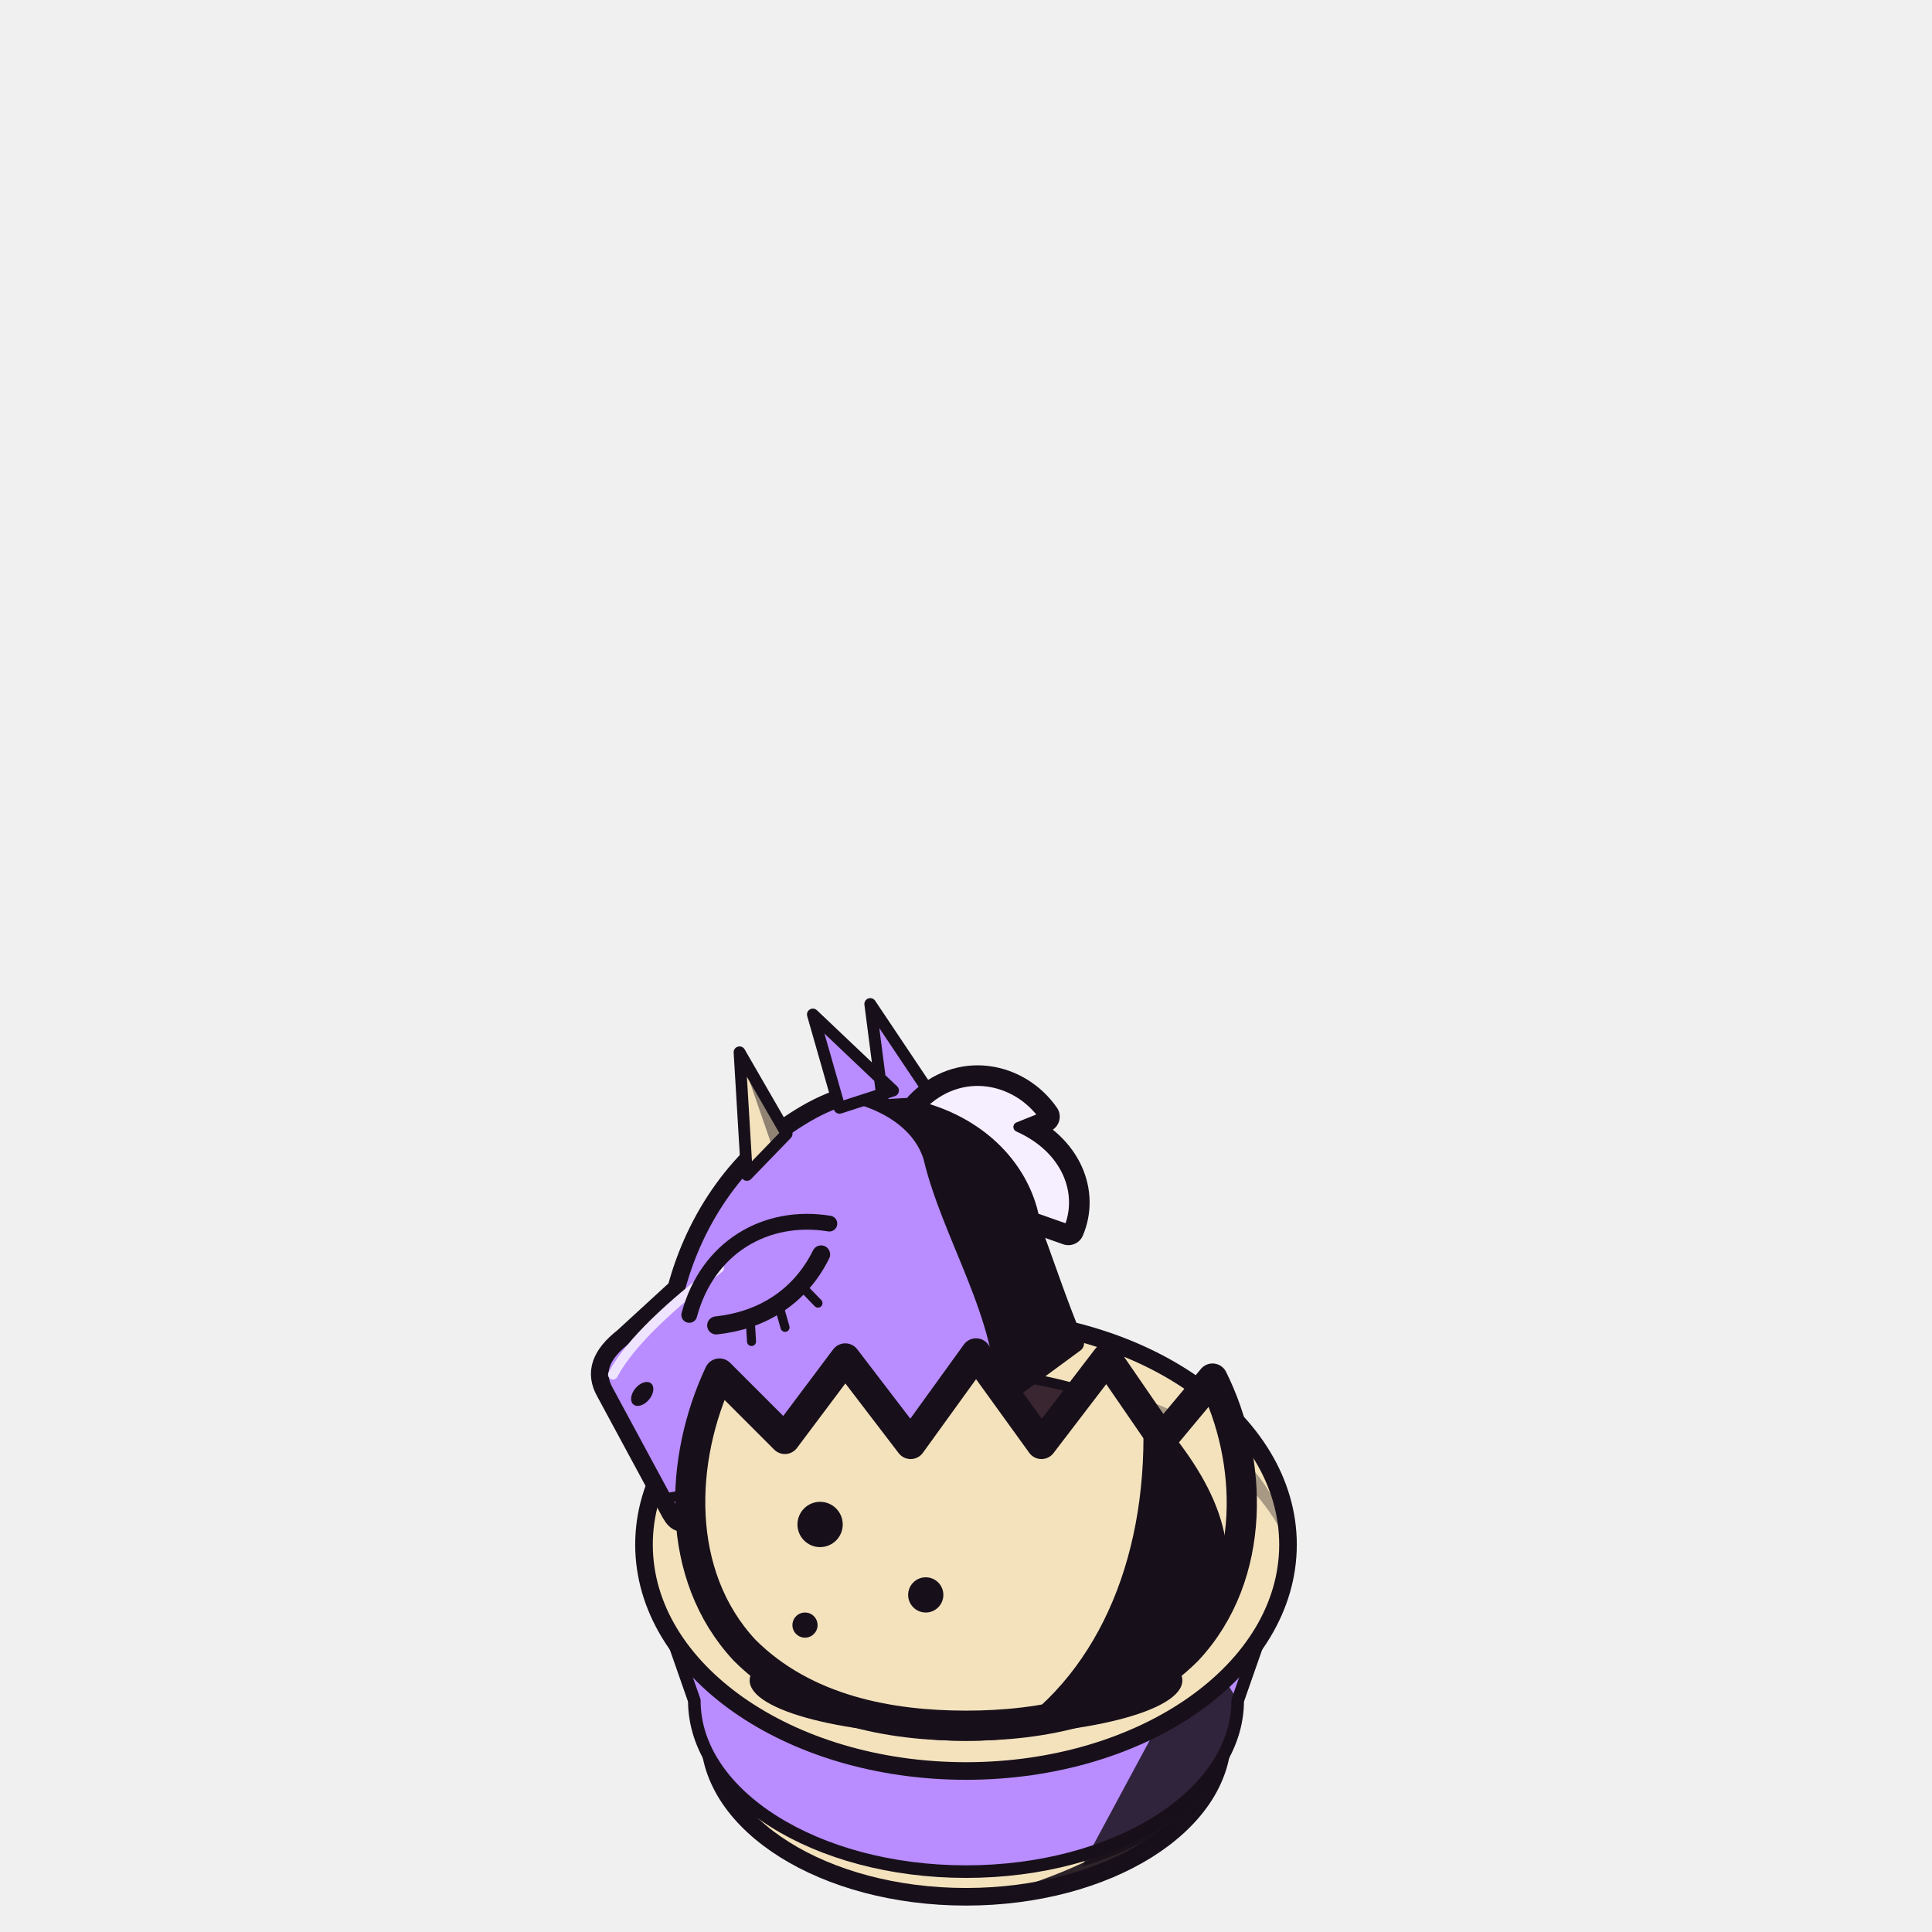
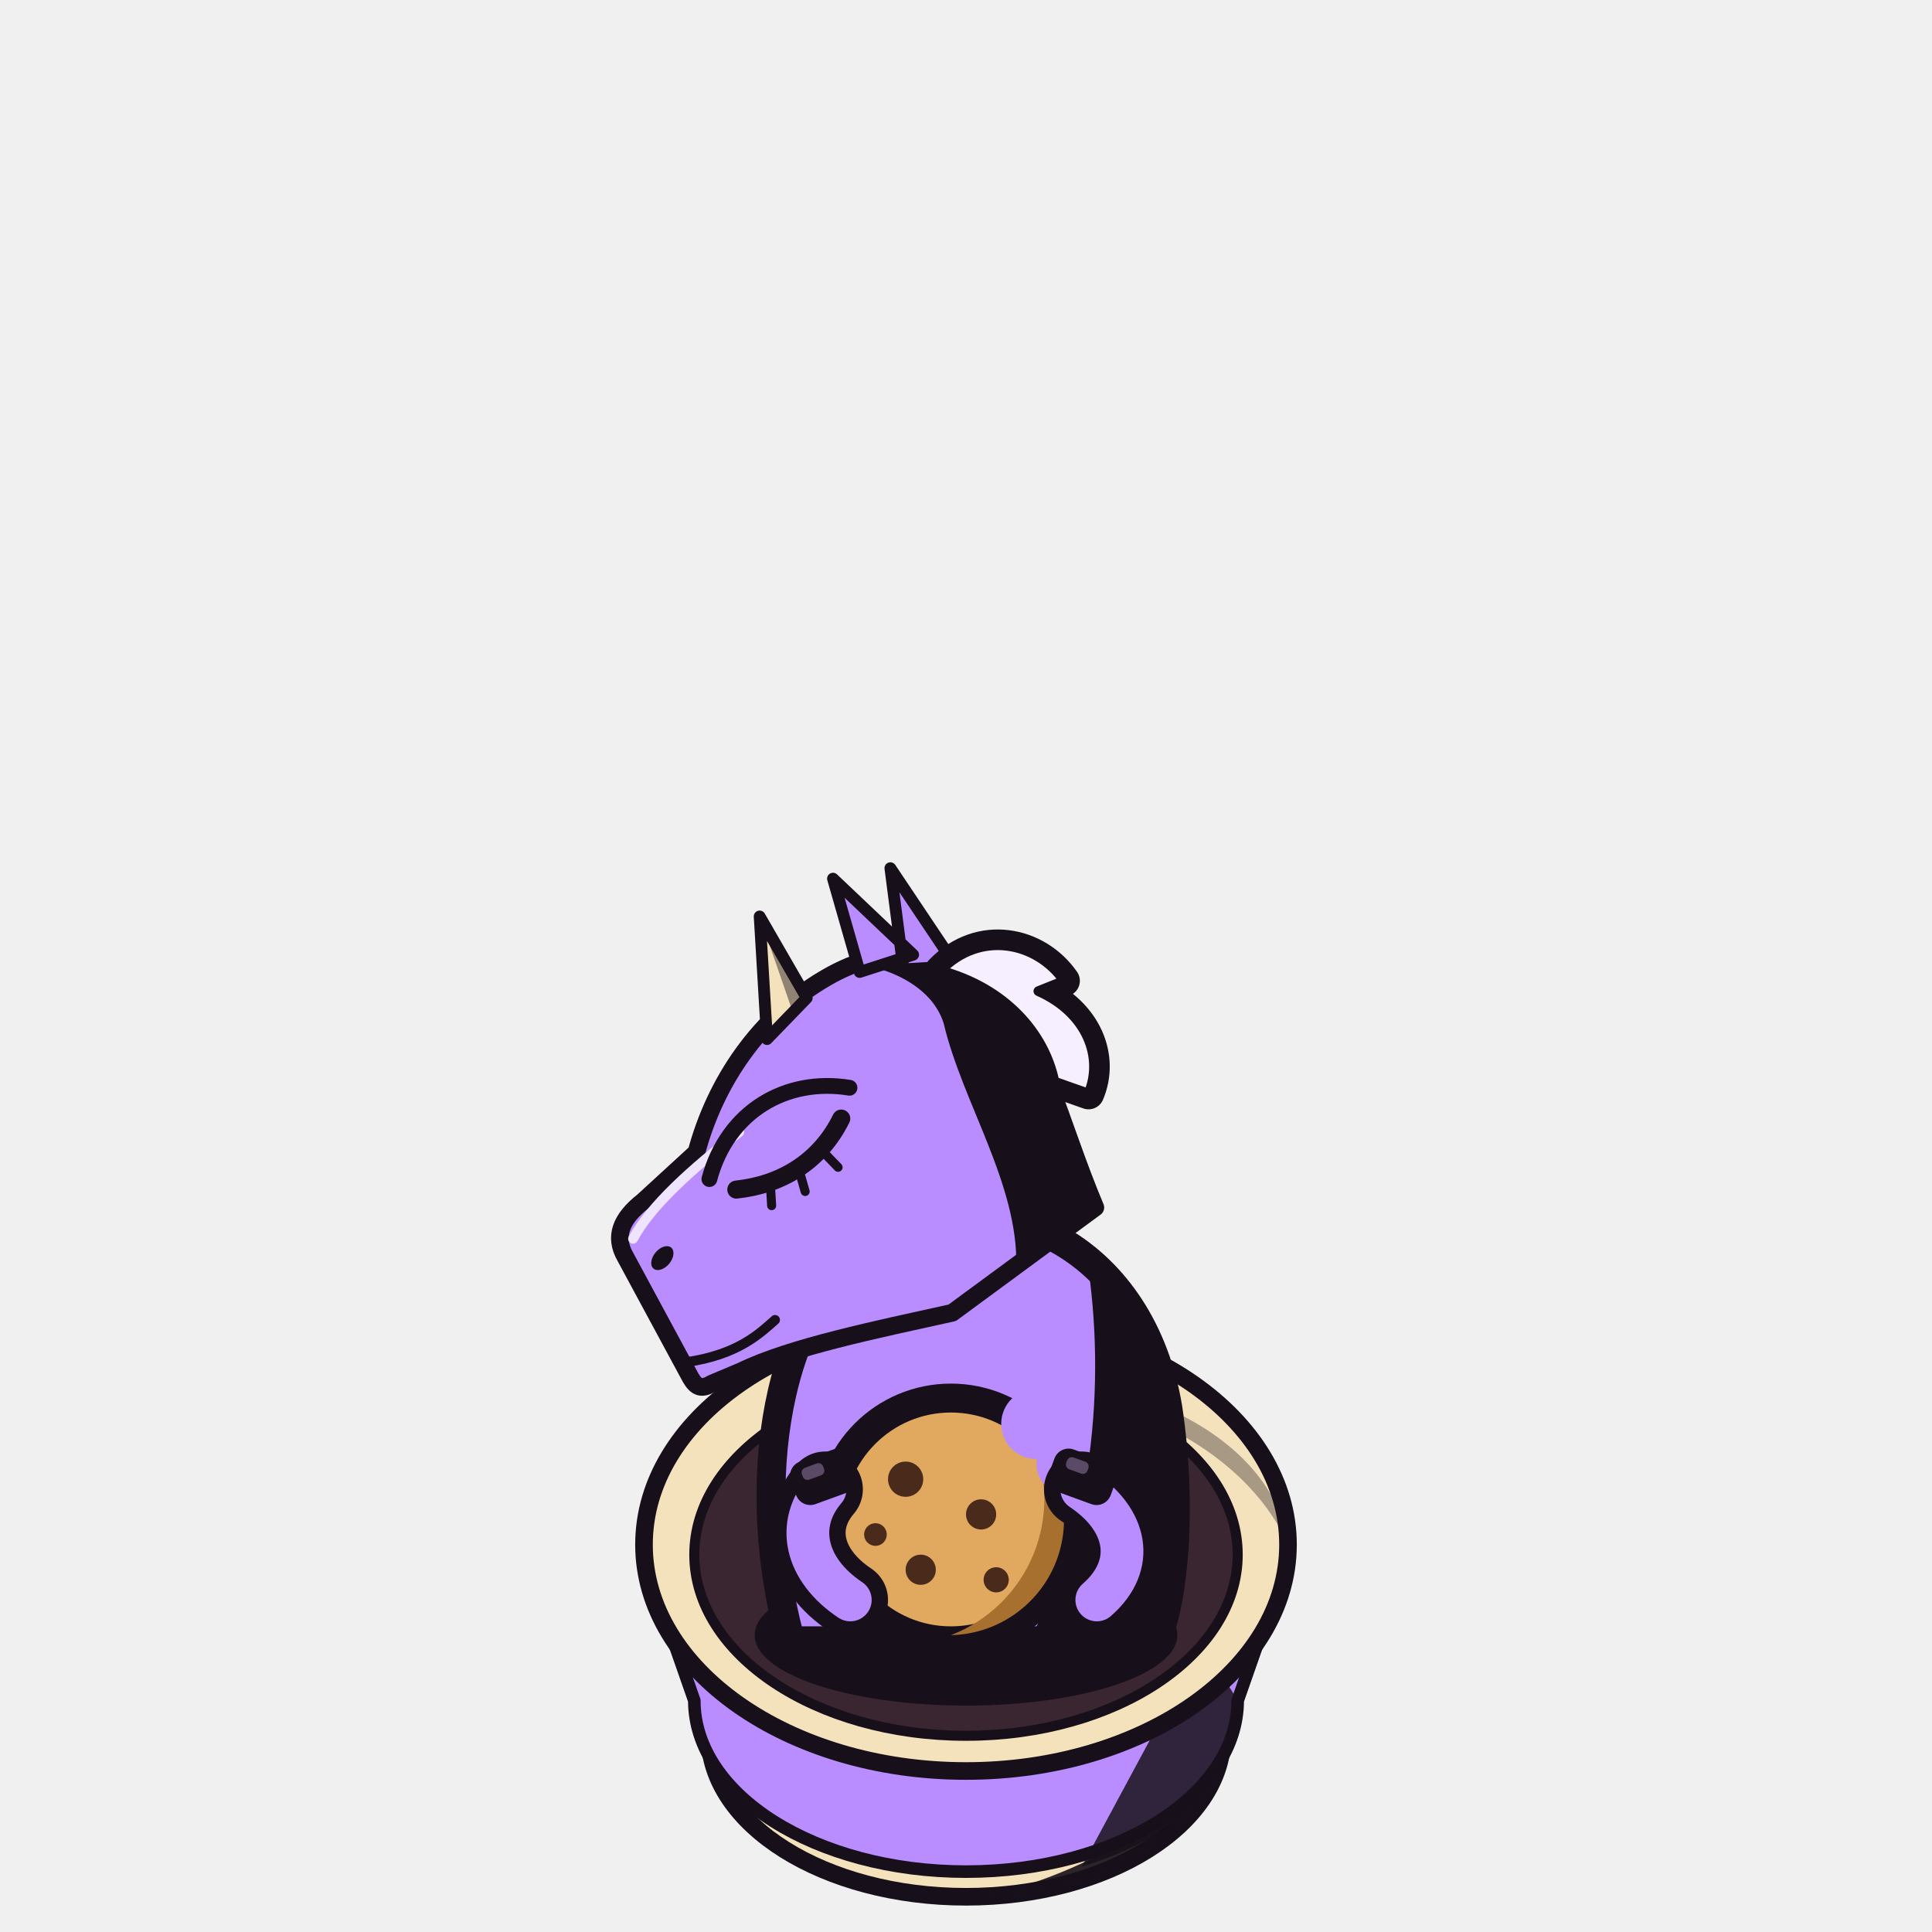
<svg xmlns="http://www.w3.org/2000/svg" viewBox="0 0 768 768" width="768" height="768">
  <path d="M256,614 L282,690 A102,64 0 0 0 486,690 L512,614 Z" fill="#f4e2bd" stroke="#17101a" stroke-width="7" stroke-linejoin="round" />
  <path d="M498,614 L486,690 A102,64 0 0 1 392,754 C440,742 478,716 486,690 Z" fill="#17101a" opacity=".9" />
  <path d="M262,636 L276,676 A108,68 0 0 0 492,676 L506,636 A128,90 0 0 1 262,636 Z" fill="#b98cff" stroke="#17101a" stroke-width="5" stroke-linejoin="round" />
  <path d="M470,640 L492,676 A108,68 0 0 1 430,742 L458,690 Z" fill="#17101a" opacity=".85" />
  <ellipse cx="384" cy="614" rx="128" ry="90" fill="#f4e2bd" stroke="#17101a" stroke-width="7" />
  <ellipse cx="384" cy="618" rx="108" ry="72" fill="#3a2630" stroke="#17101a" stroke-width="4" />
  <path d="M424,554 A128,90 0 0 1 512,614 A108,72 0 0 0 454,556 Z" fill="#17101a" opacity=".35" />
-   <ellipse cx="384" cy="668" rx="86" ry="22" fill="#17101a" />
-   <g transform="translate(104 222) scale(.78) rotate(-30 380 420)">
+   <ellipse cx="384" cy="650" rx="84" ry="28" fill="#17101a" />
+   <path d="M316,650 C300,590 310,520 350,494 C400,470 452,500 462,560 C468,600 464,636 458,650 Z" fill="none" stroke="#17101a" stroke-width="16" stroke-linejoin="round" />
+   <path d="M316,650 C300,590 310,520 350,494 C400,470 452,500 462,560 C468,600 464,636 458,650 Z" fill="#b98cff" stroke="#17101a" stroke-width="7" stroke-linejoin="round" />
+   <path d="M432,500 C456,520 466,560 464,600 C464,630 460,642 458,650 L410,650 C434,610 440,550 432,500 Z" fill="#17101a" />
+   <mask id="bite">
+     <rect width="768" height="768" fill="#fff" />
+     <circle cx="412" cy="566" r="14" fill="#000" />
+     <circle cx="424" cy="582" r="12" fill="#000" />
+   </mask>
+   <g mask="url(#bite)">
+     <circle cx="378" cy="604" r="46" fill="none" stroke="#17101a" stroke-width="16" />
+     <circle cx="378" cy="604" r="46" fill="#e0a95f" stroke="#17101a" stroke-width="7" />
+     <path d="M410,572 A46,46 0 0 1 378,650 A58,58 0 0 0 410,572 Z" fill="#a8702f" />
+     <circle cx="360" cy="588" r="7" fill="#4a2a1a" />
+     <circle cx="390" cy="602" r="6" fill="#4a2a1a" />
+     <circle cx="366" cy="624" r="6" fill="#4a2a1a" />
+     <circle cx="396" cy="628" r="5" fill="#4a2a1a" />
+     <circle cx="348" cy="610" r="4.5" fill="#4a2a1a" />
+   </g>
+   <path d="M338,636 C320,624 316,606 328,592" fill="none" stroke="#17101a" stroke-width="30" stroke-linecap="round" />
+   <path d="M338,636 C320,624 316,606 328,592" fill="none" stroke="#b98cff" stroke-width="17" stroke-linecap="round" />
+   <g transform="rotate(-20 328 588)">
+     <rect x="315" y="578" width="26" height="18" rx="6" fill="#17101a" />
+     <rect x="320" y="581" width="9" height="5" rx="2" fill="#5a4a66" />
+   </g>
+   <path d="M436,636 C452,622 448,604 430,592" fill="none" stroke="#17101a" stroke-width="30" stroke-linecap="round" />
+   <path d="M436,636 C452,622 448,604 430,592" fill="none" stroke="#b98cff" stroke-width="17" stroke-linecap="round" />
+   <g transform="rotate(20 430 588)">
+     <rect x="417" y="578" width="26" height="18" rx="6" fill="#17101a" />
+     <rect x="422" y="581" width="9" height="5" rx="2" fill="#5a4a66" />
+   </g>
+   <g transform="translate(112 168) scale(.78) rotate(-30 380 420)">
    <path d="M198,392 L200,322 C200,310 208,304 222,302 L258,294 C284,268 320,250 360,250 C396,250 424,268 430,298 C440,332 426,372 420,420 L330,430 C292,418 250,404 222,402 L206,400 C200,400 198,398 198,392 Z" fill="#b98cff" stroke="#17101a" stroke-width="9" stroke-linejoin="round" />
    <path d="M372,248 C402,248 424,266 430,296 C440,330 426,372 420,420 L370,426 C392,390 388,340 400,300 C404,282 392,262 372,248 Z" fill="#17101a" />
    <path d="M208,316 C224,306 252,300 282,296" fill="none" stroke="#efe4ff" stroke-width="5" stroke-linecap="round" />
    <g transform="translate(296 316)">
      <g transform="scale(1.15)">
        <path d="M-26,4 C-8,12 12,12 30,0" fill="none" stroke="#17101a" stroke-width="8" stroke-linecap="round" />
        <path d="M-12,10 L-16,18 M2,12 L0,20 M16,10 L18,18" stroke="#17101a" stroke-width="4" stroke-linecap="round" />
        <path d="M-34,-6 C-12,-28 18,-28 40,-10" fill="none" stroke="#17101a" stroke-width="7" stroke-linecap="round" />
      </g>
    </g>
    <ellipse cx="216" cy="332" rx="7" ry="4.5" fill="#17101a" transform="rotate(-20 216 332)" />
    <path d="M200,384 C225,394 240,390 250,388" fill="none" stroke="#17101a" stroke-width="5" stroke-linecap="round" />
    <path d="M376,256 L388,208 L404,262 Z M396,266 L416,218 L420,278 Z" fill="#b98cff" stroke="#17101a" stroke-width="6" stroke-linejoin="round" />
    <path d="M318,262 L346,254 L346,206 Z" fill="#f4e2bd" stroke="#17101a" stroke-width="6" stroke-linejoin="round" />
    <path d="M336,258 L346,254 L346,206 Z" fill="#17101a" opacity=".45" />
    <path d="M412,276 C440,268 462,288 464,312 L450,310 C466,332 462,356 446,368 L434,354 C442,330 436,300 412,276 Z" fill="none" stroke="#17101a" stroke-width="16" stroke-linejoin="round" />
    <path d="M412,276 C440,268 462,288 464,312 L450,310 C466,332 462,356 446,368 L434,354 C442,330 436,300 412,276 Z" fill="#f6efff" stroke="#17101a" stroke-width="5" stroke-linejoin="round" />
  </g>
-   <path d="M286,546 L312,572 L336,540 L362,574 L388,538 L414,574 L440,540 L462,572 L482,548 C498,580 500,626 472,656 C448,680 414,686 384,686 C354,686 320,680 296,656 C268,626 270,580 286,546 Z" fill="#f4e2bd" stroke="#17101a" stroke-width="12" stroke-linejoin="round" />
-   <path d="M454,556 C476,580 494,606 486,636 C476,668 440,684 404,686 C440,660 458,612 454,556 Z" fill="#17101a" />
-   <circle cx="326" cy="606" r="9" fill="#17101a" />
-   <circle cx="368" cy="634" r="7" fill="#17101a" />
-   <circle cx="320" cy="646" r="5" fill="#17101a" />
</svg>
